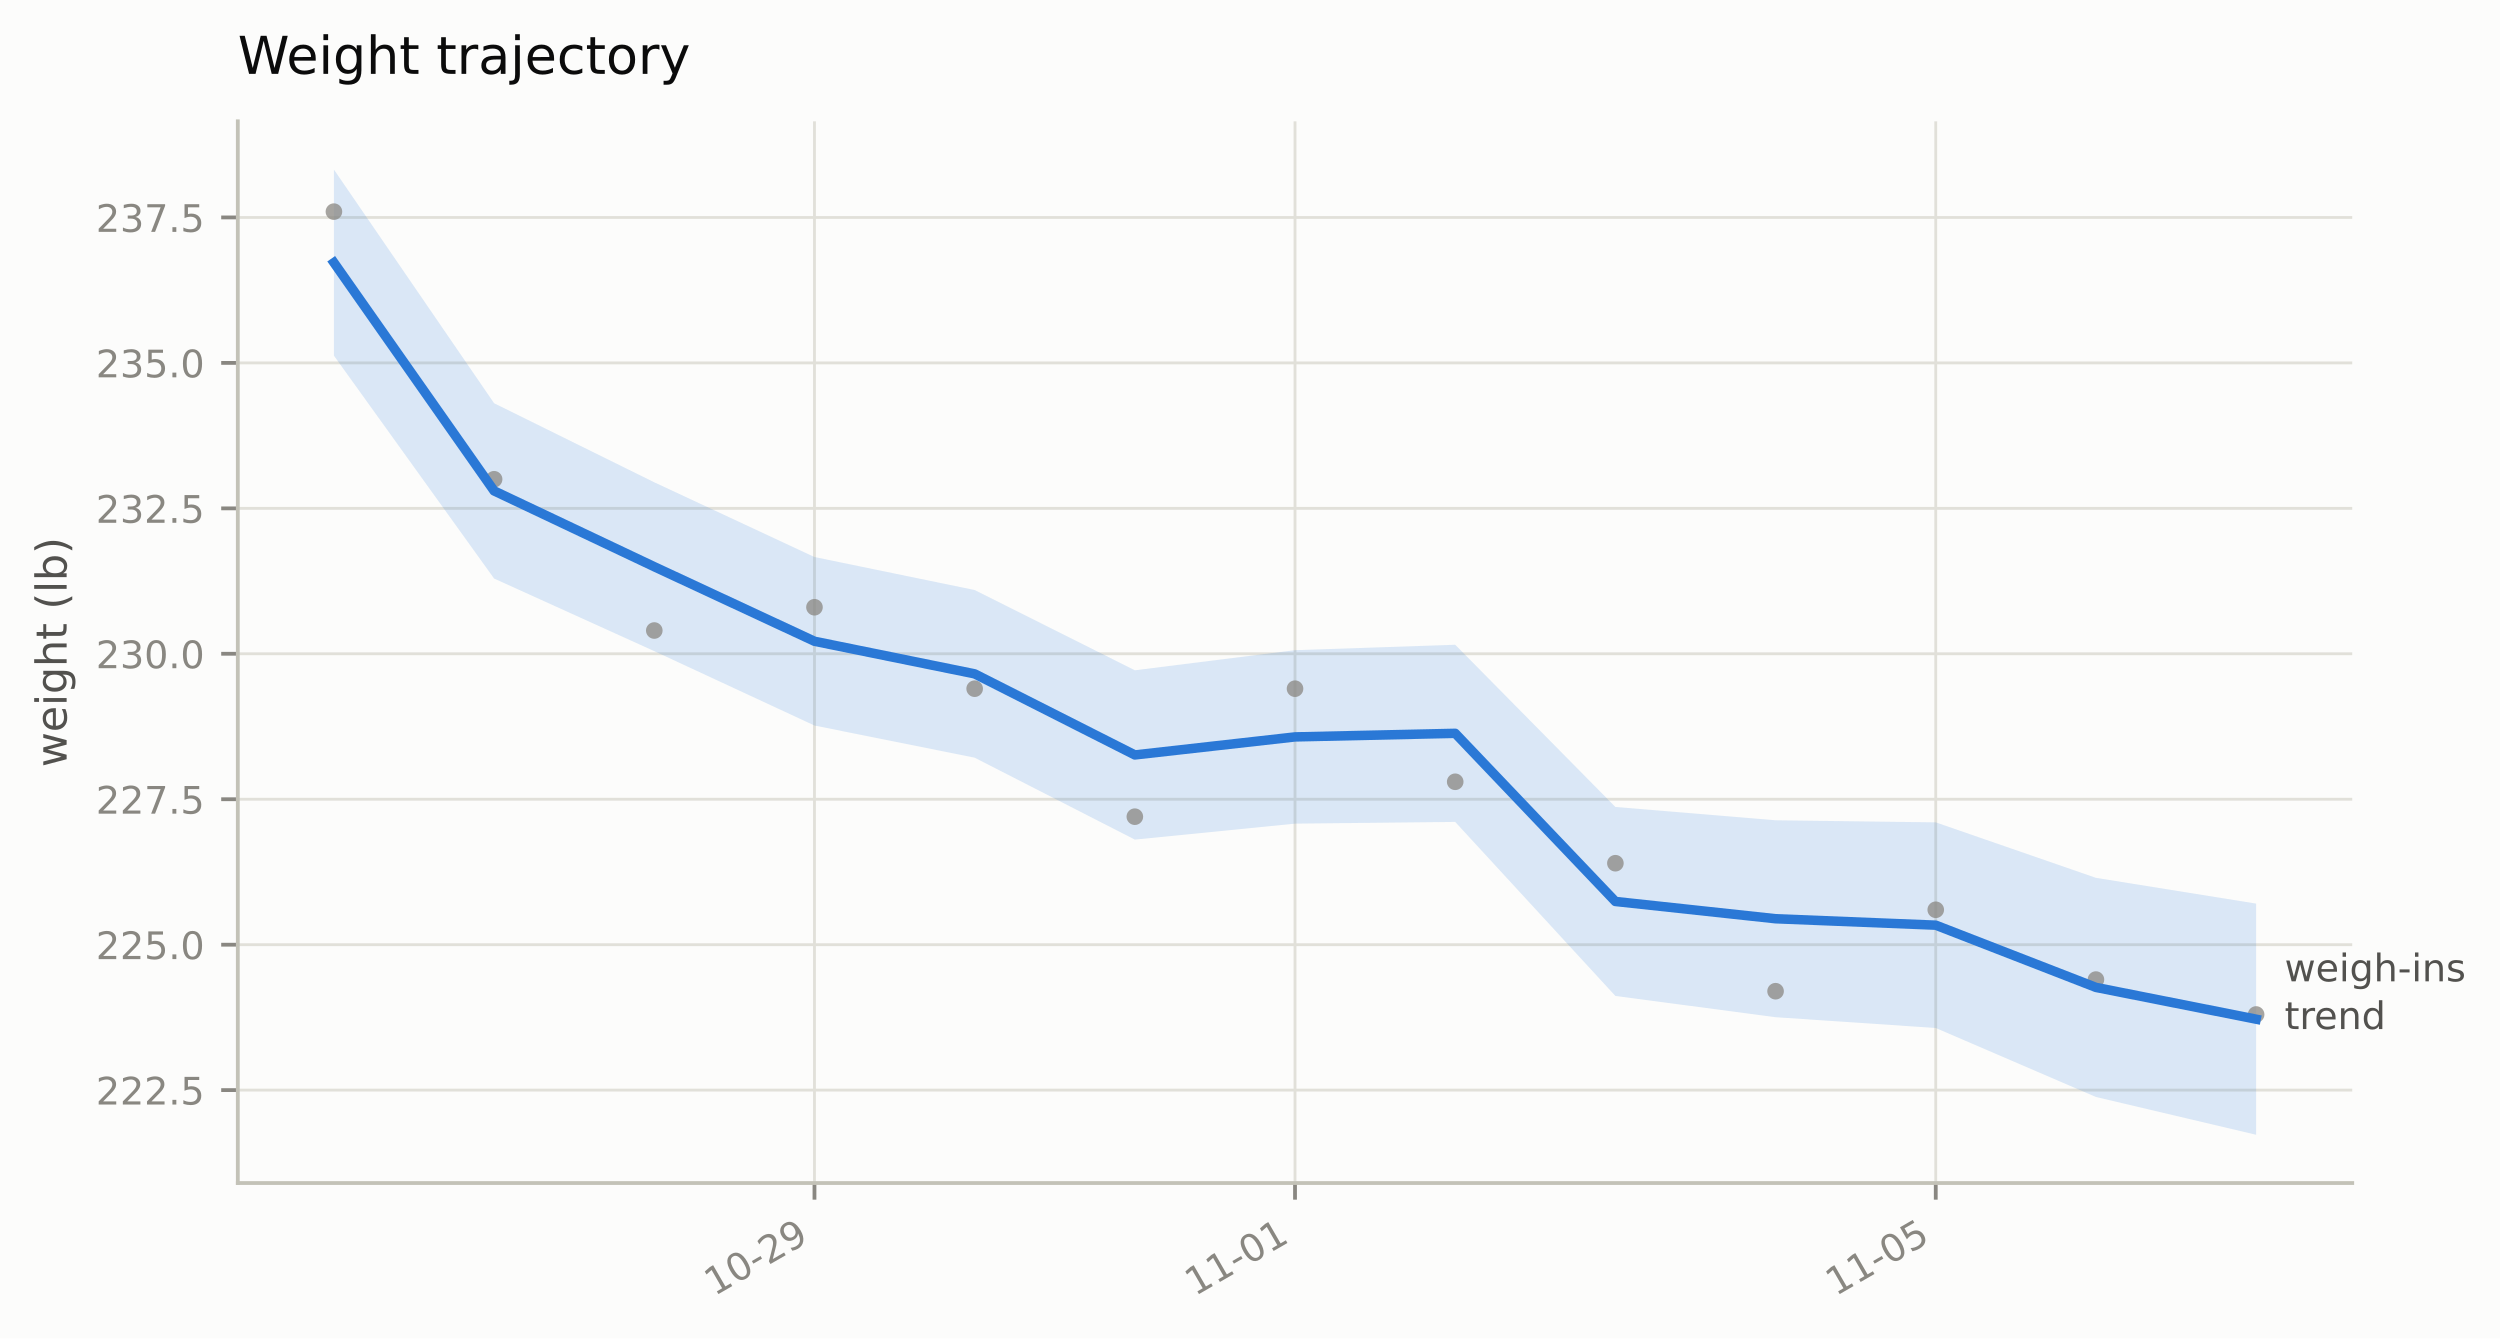
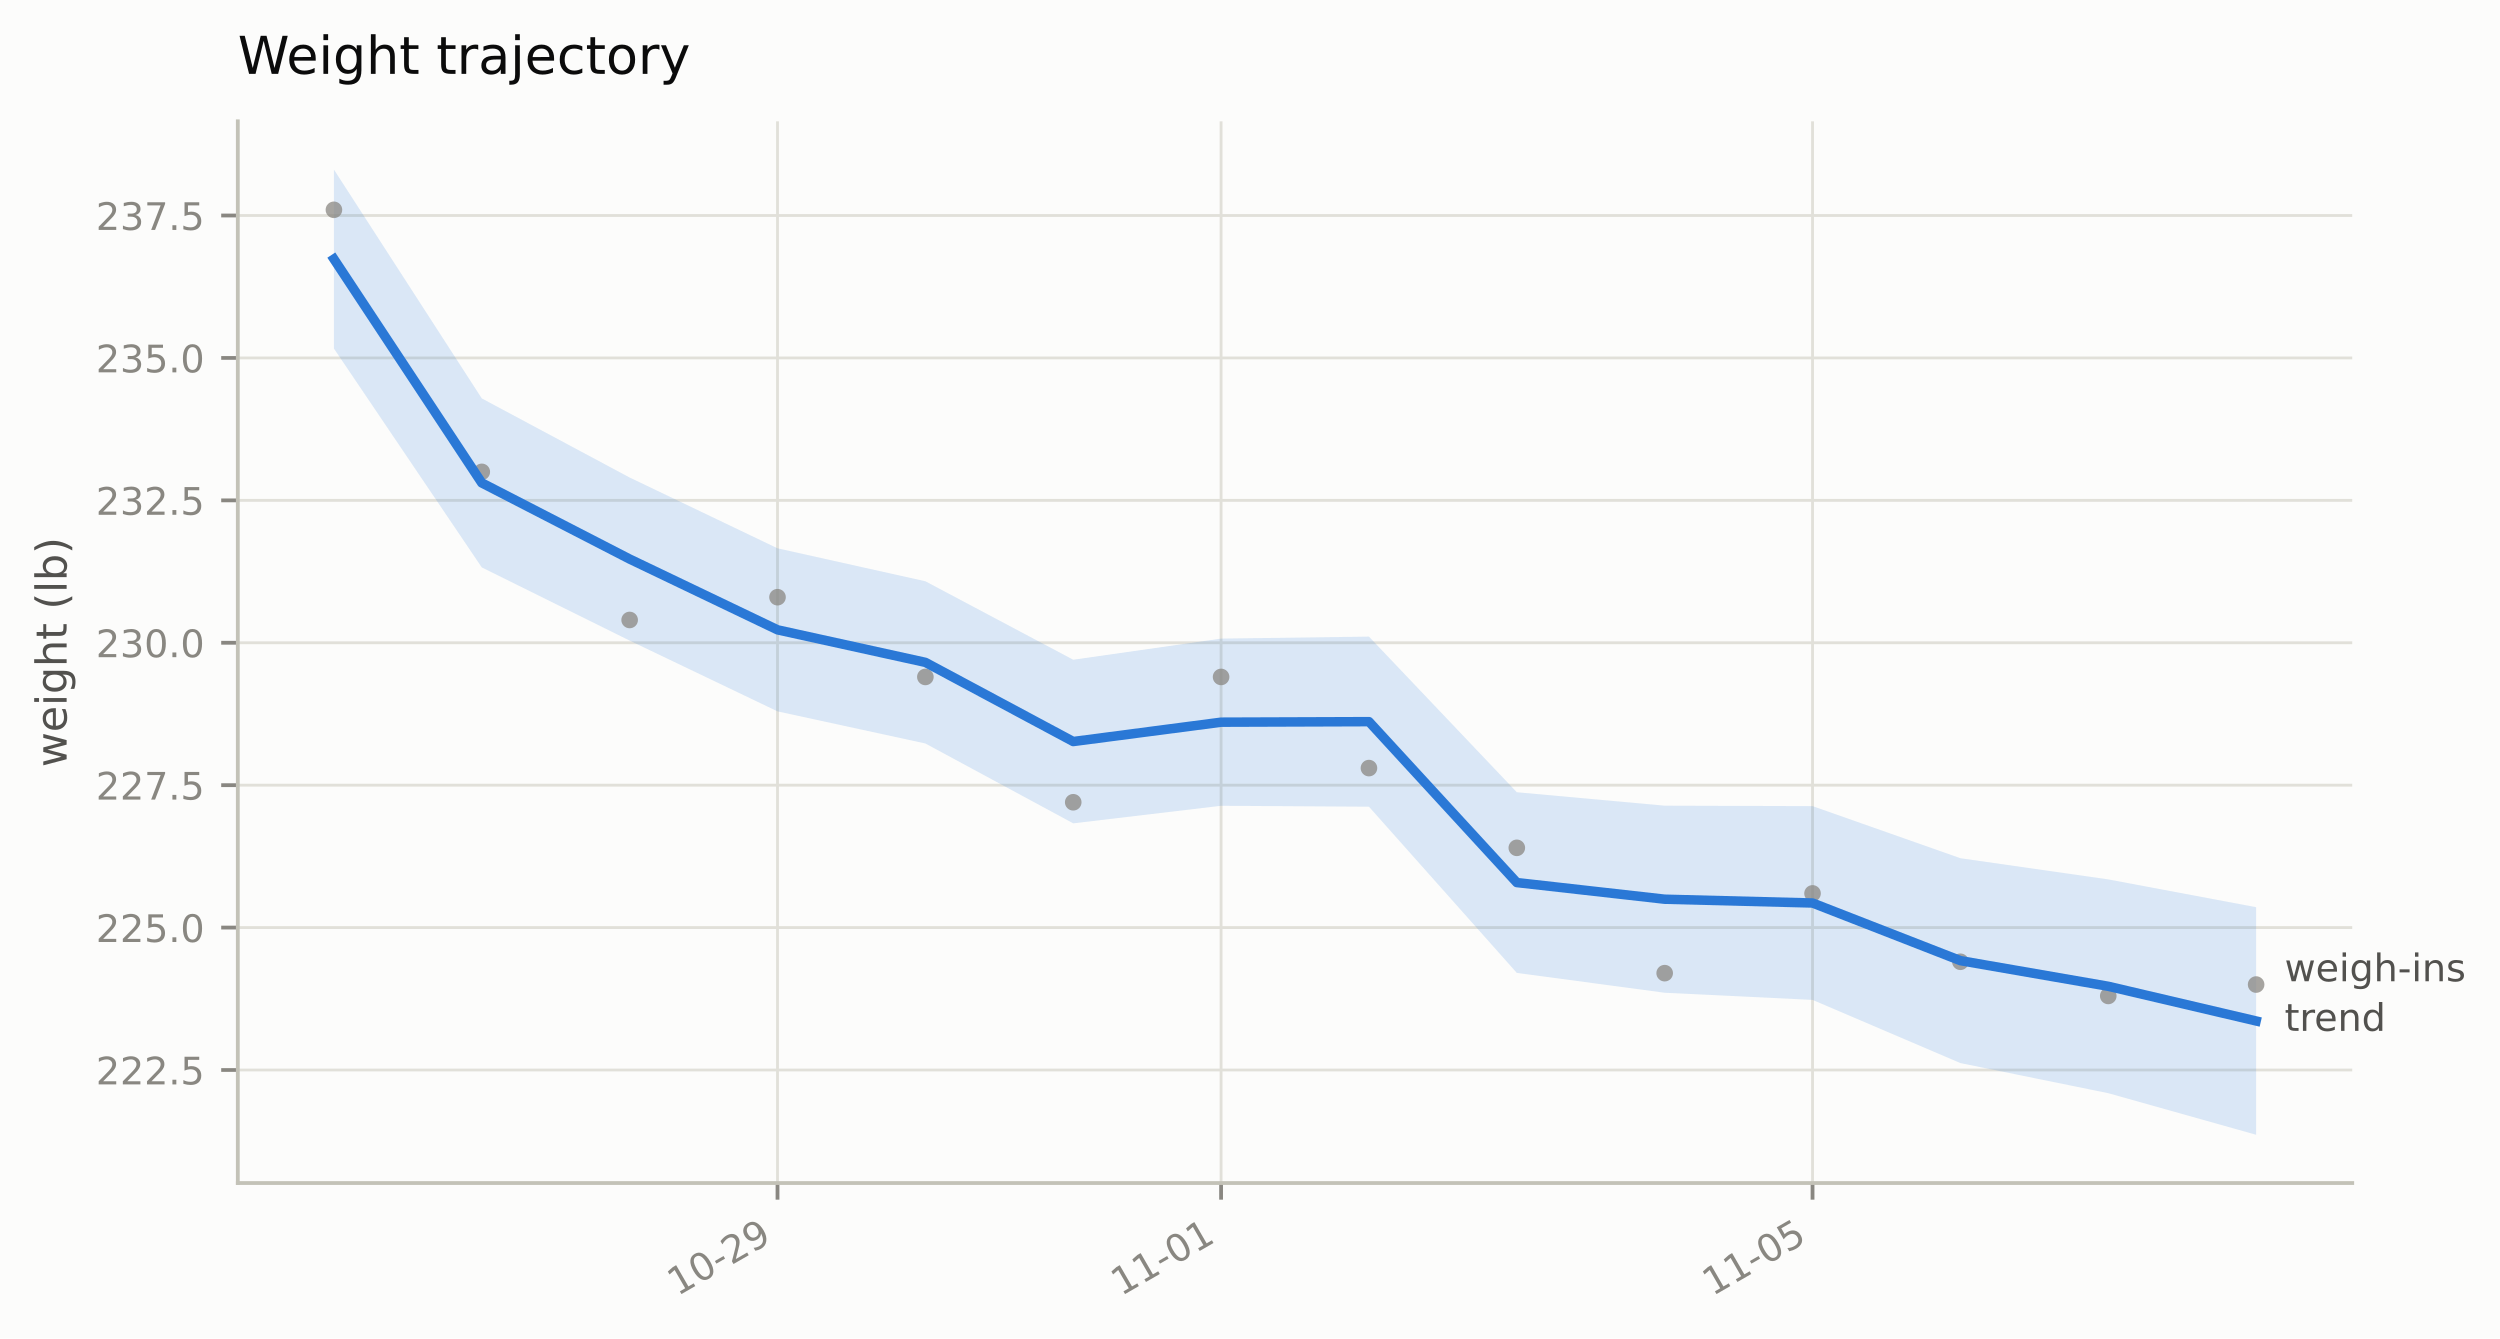
<svg xmlns="http://www.w3.org/2000/svg" xmlns:xlink="http://www.w3.org/1999/xlink" width="526.713pt" height="282pt" viewBox="0 0 526.713 282" version="1.1">
  <defs>
    <style type="text/css">*{stroke-linejoin: round; stroke-linecap: butt}</style>
  </defs>
  <g id="figure_1">
    <g id="patch_1">
      <path d="M 0 282  L 526.713 282  L 526.713 0  L 0 0  z " style="fill: #fcfcfb" />
    </g>
    <g id="axes_1">
      <g id="patch_2">
        <path d="M 50.103 249.248  L 495.58 249.248  L 495.58 25.558  L 50.103 25.558  z " style="fill: #fcfcfb" />
      </g>
      <g id="matplotlib.axis_1">
        <g id="xtick_1">
          <g id="line2d_1">
-             <path d="M 171.597 249.248  L 171.597 25.558  " clip-path="url(#p53190e6109)" style="fill: none; stroke: #e1e0d9; stroke-width: 0.6; stroke-linecap: square" />
+             <path d="M 163.809 249.248  L 163.809 25.558  " clip-path="url(#pd0f5faf605)" style="fill: none; stroke: #e1e0d9; stroke-width: 0.6; stroke-linecap: square" />
          </g>
          <g id="line2d_2">
            <defs>
-               <path id="m3276f66130" d="M 0 0  L 0 3.5  " style="stroke: #898781; stroke-width: 0.8" />
+               <path id="mbfa90c4307" d="M 0 0  L 0 3.5  " style="stroke: #898781; stroke-width: 0.8" />
            </defs>
            <g>
-               <use xlink:href="#m3276f66130" x="171.597" y="249.248" style="fill: #898781; stroke: #898781; stroke-width: 0.8" />
+               <use xlink:href="#mbfa90c4307" x="163.809" y="249.248" style="fill: #898781; stroke: #898781; stroke-width: 0.8" />
            </g>
          </g>
          <g id="text_1">
-             <g style="fill: #898781" transform="translate(150.504 273.1351) rotate(-30) scale(0.08 -0.08)">
+             <g style="fill: #898781" transform="translate(142.7159 273.1351) rotate(-30) scale(0.08 -0.08)">
              <defs>
                <path id="DejaVuSans-14" d="M 794 531  L 1825 531  L 1825 4091  L 703 3866  L 703 4441  L 1819 4666  L 2450 4666  L 2450 531  L 3481 531  L 3481 0  L 794 0  L 794 531  z " transform="scale(0.015625)" />
                <path id="DejaVuSans-13" d="M 2034 4250  Q 1547 4250 1301 3770  Q 1056 3291 1056 2328  Q 1056 1369 1301 889  Q 1547 409 2034 409  Q 2525 409 2770 889  Q 3016 1369 3016 2328  Q 3016 3291 2770 3770  Q 2525 4250 2034 4250  z M 2034 4750  Q 2819 4750 3233 4129  Q 3647 3509 3647 2328  Q 3647 1150 3233 529  Q 2819 -91 2034 -91  Q 1250 -91 836 529  Q 422 1150 422 2328  Q 422 3509 836 4129  Q 1250 4750 2034 4750  z " transform="scale(0.015625)" />
                <path id="DejaVuSans-10" d="M 313 2009  L 1997 2009  L 1997 1497  L 313 1497  L 313 2009  z " transform="scale(0.015625)" />
                <path id="DejaVuSans-15" d="M 1228 531  L 3431 531  L 3431 0  L 469 0  L 469 531  Q 828 903 1448 1529  Q 2069 2156 2228 2338  Q 2531 2678 2651 2914  Q 2772 3150 2772 3378  Q 2772 3750 2511 3984  Q 2250 4219 1831 4219  Q 1534 4219 1204 4116  Q 875 4013 500 3803  L 500 4441  Q 881 4594 1212 4672  Q 1544 4750 1819 4750  Q 2544 4750 2975 4387  Q 3406 4025 3406 3419  Q 3406 3131 3298 2873  Q 3191 2616 2906 2266  Q 2828 2175 2409 1742  Q 1991 1309 1228 531  z " transform="scale(0.015625)" />
                <path id="DejaVuSans-1c" d="M 703 97  L 703 672  Q 941 559 1184 500  Q 1428 441 1663 441  Q 2288 441 2617 861  Q 2947 1281 2994 2138  Q 2813 1869 2534 1725  Q 2256 1581 1919 1581  Q 1219 1581 811 2004  Q 403 2428 403 3163  Q 403 3881 828 4315  Q 1253 4750 1959 4750  Q 2769 4750 3195 4129  Q 3622 3509 3622 2328  Q 3622 1225 3098 567  Q 2575 -91 1691 -91  Q 1453 -91 1209 -44  Q 966 3 703 97  z M 1959 2075  Q 2384 2075 2632 2365  Q 2881 2656 2881 3163  Q 2881 3666 2632 3958  Q 2384 4250 1959 4250  Q 1534 4250 1286 3958  Q 1038 3666 1038 3163  Q 1038 2656 1286 2365  Q 1534 2075 1959 2075  z " transform="scale(0.015625)" />
              </defs>
              <use xlink:href="#DejaVuSans-14" />
              <use xlink:href="#DejaVuSans-13" transform="translate(63.625 0)" />
              <use xlink:href="#DejaVuSans-10" transform="translate(127.25 0)" />
              <use xlink:href="#DejaVuSans-15" transform="translate(163.3281 0)" />
              <use xlink:href="#DejaVuSans-1c" transform="translate(226.9531 0)" />
            </g>
          </g>
        </g>
        <g id="xtick_2">
          <g id="line2d_3">
-             <path d="M 272.841 249.248  L 272.841 25.558  " clip-path="url(#p53190e6109)" style="fill: none; stroke: #e1e0d9; stroke-width: 0.6; stroke-linecap: square" />
+             <path d="M 257.265 249.248  L 257.265 25.558  " clip-path="url(#pd0f5faf605)" style="fill: none; stroke: #e1e0d9; stroke-width: 0.6; stroke-linecap: square" />
          </g>
          <g id="line2d_4">
            <g>
-               <use xlink:href="#m3276f66130" x="272.841" y="249.248" style="fill: #898781; stroke: #898781; stroke-width: 0.8" />
+               <use xlink:href="#mbfa90c4307" x="257.265" y="249.248" style="fill: #898781; stroke: #898781; stroke-width: 0.8" />
            </g>
          </g>
          <g id="text_2">
-             <g style="fill: #898781" transform="translate(251.7486 273.1351) rotate(-30) scale(0.08 -0.08)">
+             <g style="fill: #898781" transform="translate(236.1725 273.1351) rotate(-30) scale(0.08 -0.08)">
              <use xlink:href="#DejaVuSans-14" />
              <use xlink:href="#DejaVuSans-14" transform="translate(63.625 0)" />
              <use xlink:href="#DejaVuSans-10" transform="translate(127.25 0)" />
              <use xlink:href="#DejaVuSans-13" transform="translate(163.3281 0)" />
              <use xlink:href="#DejaVuSans-14" transform="translate(226.9531 0)" />
            </g>
          </g>
        </g>
        <g id="xtick_3">
          <g id="line2d_5">
-             <path d="M 407.834 249.248  L 407.834 25.558  " clip-path="url(#p53190e6109)" style="fill: none; stroke: #e1e0d9; stroke-width: 0.6; stroke-linecap: square" />
+             <path d="M 381.874 249.248  L 381.874 25.558  " clip-path="url(#pd0f5faf605)" style="fill: none; stroke: #e1e0d9; stroke-width: 0.6; stroke-linecap: square" />
          </g>
          <g id="line2d_6">
            <g>
-               <use xlink:href="#m3276f66130" x="407.834" y="249.248" style="fill: #898781; stroke: #898781; stroke-width: 0.8" />
+               <use xlink:href="#mbfa90c4307" x="381.874" y="249.248" style="fill: #898781; stroke: #898781; stroke-width: 0.8" />
            </g>
          </g>
          <g id="text_3">
-             <g style="fill: #898781" transform="translate(386.7414 273.1351) rotate(-30) scale(0.08 -0.08)">
+             <g style="fill: #898781" transform="translate(360.7813 273.1351) rotate(-30) scale(0.08 -0.08)">
              <defs>
                <path id="DejaVuSans-18" d="M 691 4666  L 3169 4666  L 3169 4134  L 1269 4134  L 1269 2991  Q 1406 3038 1543 3061  Q 1681 3084 1819 3084  Q 2600 3084 3056 2656  Q 3513 2228 3513 1497  Q 3513 744 3044 326  Q 2575 -91 1722 -91  Q 1428 -91 1123 -41  Q 819 9 494 109  L 494 744  Q 775 591 1075 516  Q 1375 441 1709 441  Q 2250 441 2565 725  Q 2881 1009 2881 1497  Q 2881 1984 2565 2268  Q 2250 2553 1709 2553  Q 1456 2553 1204 2497  Q 953 2441 691 2322  L 691 4666  z " transform="scale(0.015625)" />
              </defs>
              <use xlink:href="#DejaVuSans-14" />
              <use xlink:href="#DejaVuSans-14" transform="translate(63.625 0)" />
              <use xlink:href="#DejaVuSans-10" transform="translate(127.25 0)" />
              <use xlink:href="#DejaVuSans-13" transform="translate(163.3281 0)" />
              <use xlink:href="#DejaVuSans-18" transform="translate(226.9531 0)" />
            </g>
          </g>
        </g>
      </g>
      <g id="matplotlib.axis_2">
        <g id="ytick_1">
          <g id="line2d_7">
-             <path d="M 50.103 229.672  L 495.58 229.672  " clip-path="url(#p53190e6109)" style="fill: none; stroke: #e1e0d9; stroke-width: 0.6; stroke-linecap: square" />
+             <path d="M 50.103 225.433  L 495.58 225.433  " clip-path="url(#pd0f5faf605)" style="fill: none; stroke: #e1e0d9; stroke-width: 0.6; stroke-linecap: square" />
          </g>
          <g id="line2d_8">
            <defs>
-               <path id="mc7f60d331f" d="M 0 0  L -3.5 0  " style="stroke: #898781; stroke-width: 0.8" />
+               <path id="m04fee3f1fa" d="M 0 0  L -3.5 0  " style="stroke: #898781; stroke-width: 0.8" />
            </defs>
            <g>
-               <use xlink:href="#mc7f60d331f" x="50.103" y="229.672" style="fill: #898781; stroke: #898781; stroke-width: 0.8" />
+               <use xlink:href="#m04fee3f1fa" x="50.103" y="225.433" style="fill: #898781; stroke: #898781; stroke-width: 0.8" />
            </g>
          </g>
          <g id="text_4">
-             <g style="fill: #898781" transform="translate(20.2007 232.7109) scale(0.08 -0.08)">
+             <g style="fill: #898781" transform="translate(20.2007 228.4723) scale(0.08 -0.08)">
              <defs>
                <path id="DejaVuSans-11" d="M 684 794  L 1344 794  L 1344 0  L 684 0  L 684 794  z " transform="scale(0.015625)" />
              </defs>
              <use xlink:href="#DejaVuSans-15" />
              <use xlink:href="#DejaVuSans-15" transform="translate(63.625 0)" />
              <use xlink:href="#DejaVuSans-15" transform="translate(127.25 0)" />
              <use xlink:href="#DejaVuSans-11" transform="translate(190.875 0)" />
              <use xlink:href="#DejaVuSans-18" transform="translate(222.6562 0)" />
            </g>
          </g>
        </g>
        <g id="ytick_2">
          <g id="line2d_9">
-             <path d="M 50.103 199.029  L 495.58 199.029  " clip-path="url(#p53190e6109)" style="fill: none; stroke: #e1e0d9; stroke-width: 0.6; stroke-linecap: square" />
+             <path d="M 50.103 195.429  L 495.58 195.429  " clip-path="url(#pd0f5faf605)" style="fill: none; stroke: #e1e0d9; stroke-width: 0.6; stroke-linecap: square" />
          </g>
          <g id="line2d_10">
            <g>
-               <use xlink:href="#mc7f60d331f" x="50.103" y="199.029" style="fill: #898781; stroke: #898781; stroke-width: 0.8" />
+               <use xlink:href="#m04fee3f1fa" x="50.103" y="195.429" style="fill: #898781; stroke: #898781; stroke-width: 0.8" />
            </g>
          </g>
          <g id="text_5">
-             <g style="fill: #898781" transform="translate(20.2007 202.0683) scale(0.08 -0.08)">
+             <g style="fill: #898781" transform="translate(20.2007 198.4679) scale(0.08 -0.08)">
              <use xlink:href="#DejaVuSans-15" />
              <use xlink:href="#DejaVuSans-15" transform="translate(63.625 0)" />
              <use xlink:href="#DejaVuSans-18" transform="translate(127.25 0)" />
              <use xlink:href="#DejaVuSans-11" transform="translate(190.875 0)" />
              <use xlink:href="#DejaVuSans-13" transform="translate(222.6562 0)" />
            </g>
          </g>
        </g>
        <g id="ytick_3">
          <g id="line2d_11">
-             <path d="M 50.103 168.387  L 495.58 168.387  " clip-path="url(#p53190e6109)" style="fill: none; stroke: #e1e0d9; stroke-width: 0.6; stroke-linecap: square" />
+             <path d="M 50.103 165.424  L 495.58 165.424  " clip-path="url(#pd0f5faf605)" style="fill: none; stroke: #e1e0d9; stroke-width: 0.6; stroke-linecap: square" />
          </g>
          <g id="line2d_12">
            <g>
-               <use xlink:href="#mc7f60d331f" x="50.103" y="168.387" style="fill: #898781; stroke: #898781; stroke-width: 0.8" />
+               <use xlink:href="#m04fee3f1fa" x="50.103" y="165.424" style="fill: #898781; stroke: #898781; stroke-width: 0.8" />
            </g>
          </g>
          <g id="text_6">
-             <g style="fill: #898781" transform="translate(20.2007 171.4256) scale(0.08 -0.08)">
+             <g style="fill: #898781" transform="translate(20.2007 168.4635) scale(0.08 -0.08)">
              <defs>
                <path id="DejaVuSans-1a" d="M 525 4666  L 3525 4666  L 3525 4397  L 1831 0  L 1172 0  L 2766 4134  L 525 4134  L 525 4666  z " transform="scale(0.015625)" />
              </defs>
              <use xlink:href="#DejaVuSans-15" />
              <use xlink:href="#DejaVuSans-15" transform="translate(63.625 0)" />
              <use xlink:href="#DejaVuSans-1a" transform="translate(127.25 0)" />
              <use xlink:href="#DejaVuSans-11" transform="translate(190.875 0)" />
              <use xlink:href="#DejaVuSans-18" transform="translate(222.6562 0)" />
            </g>
          </g>
        </g>
        <g id="ytick_4">
          <g id="line2d_13">
-             <path d="M 50.103 137.744  L 495.58 137.744  " clip-path="url(#p53190e6109)" style="fill: none; stroke: #e1e0d9; stroke-width: 0.6; stroke-linecap: square" />
+             <path d="M 50.103 135.42  L 495.58 135.42  " clip-path="url(#pd0f5faf605)" style="fill: none; stroke: #e1e0d9; stroke-width: 0.6; stroke-linecap: square" />
          </g>
          <g id="line2d_14">
            <g>
-               <use xlink:href="#mc7f60d331f" x="50.103" y="137.744" style="fill: #898781; stroke: #898781; stroke-width: 0.8" />
+               <use xlink:href="#m04fee3f1fa" x="50.103" y="135.42" style="fill: #898781; stroke: #898781; stroke-width: 0.8" />
            </g>
          </g>
          <g id="text_7">
-             <g style="fill: #898781" transform="translate(20.2007 140.7829) scale(0.08 -0.08)">
+             <g style="fill: #898781" transform="translate(20.2007 138.4592) scale(0.08 -0.08)">
              <defs>
                <path id="DejaVuSans-16" d="M 2597 2516  Q 3050 2419 3304 2112  Q 3559 1806 3559 1356  Q 3559 666 3084 287  Q 2609 -91 1734 -91  Q 1441 -91 1130 -33  Q 819 25 488 141  L 488 750  Q 750 597 1062 519  Q 1375 441 1716 441  Q 2309 441 2620 675  Q 2931 909 2931 1356  Q 2931 1769 2642 2001  Q 2353 2234 1838 2234  L 1294 2234  L 1294 2753  L 1863 2753  Q 2328 2753 2575 2939  Q 2822 3125 2822 3475  Q 2822 3834 2567 4026  Q 2313 4219 1838 4219  Q 1578 4219 1281 4162  Q 984 4106 628 3988  L 628 4550  Q 988 4650 1302 4700  Q 1616 4750 1894 4750  Q 2613 4750 3031 4423  Q 3450 4097 3450 3541  Q 3450 3153 3228 2886  Q 3006 2619 2597 2516  z " transform="scale(0.015625)" />
              </defs>
              <use xlink:href="#DejaVuSans-15" />
              <use xlink:href="#DejaVuSans-16" transform="translate(63.625 0)" />
              <use xlink:href="#DejaVuSans-13" transform="translate(127.25 0)" />
              <use xlink:href="#DejaVuSans-11" transform="translate(190.875 0)" />
              <use xlink:href="#DejaVuSans-13" transform="translate(222.6562 0)" />
            </g>
          </g>
        </g>
        <g id="ytick_5">
          <g id="line2d_15">
-             <path d="M 50.103 107.101  L 495.58 107.101  " clip-path="url(#p53190e6109)" style="fill: none; stroke: #e1e0d9; stroke-width: 0.6; stroke-linecap: square" />
+             <path d="M 50.103 105.416  L 495.58 105.416  " clip-path="url(#pd0f5faf605)" style="fill: none; stroke: #e1e0d9; stroke-width: 0.6; stroke-linecap: square" />
          </g>
          <g id="line2d_16">
            <g>
-               <use xlink:href="#mc7f60d331f" x="50.103" y="107.101" style="fill: #898781; stroke: #898781; stroke-width: 0.8" />
+               <use xlink:href="#m04fee3f1fa" x="50.103" y="105.416" style="fill: #898781; stroke: #898781; stroke-width: 0.8" />
            </g>
          </g>
          <g id="text_8">
-             <g style="fill: #898781" transform="translate(20.2007 110.1402) scale(0.08 -0.08)">
+             <g style="fill: #898781" transform="translate(20.2007 108.4548) scale(0.08 -0.08)">
              <use xlink:href="#DejaVuSans-15" />
              <use xlink:href="#DejaVuSans-16" transform="translate(63.625 0)" />
              <use xlink:href="#DejaVuSans-15" transform="translate(127.25 0)" />
              <use xlink:href="#DejaVuSans-11" transform="translate(190.875 0)" />
              <use xlink:href="#DejaVuSans-18" transform="translate(222.6562 0)" />
            </g>
          </g>
        </g>
        <g id="ytick_6">
          <g id="line2d_17">
-             <path d="M 50.103 76.458  L 495.58 76.458  " clip-path="url(#p53190e6109)" style="fill: none; stroke: #e1e0d9; stroke-width: 0.6; stroke-linecap: square" />
+             <path d="M 50.103 75.411  L 495.58 75.411  " clip-path="url(#pd0f5faf605)" style="fill: none; stroke: #e1e0d9; stroke-width: 0.6; stroke-linecap: square" />
          </g>
          <g id="line2d_18">
            <g>
-               <use xlink:href="#mc7f60d331f" x="50.103" y="76.458" style="fill: #898781; stroke: #898781; stroke-width: 0.8" />
+               <use xlink:href="#m04fee3f1fa" x="50.103" y="75.411" style="fill: #898781; stroke: #898781; stroke-width: 0.8" />
            </g>
          </g>
          <g id="text_9">
-             <g style="fill: #898781" transform="translate(20.2007 79.49756) scale(0.08 -0.08)">
+             <g style="fill: #898781" transform="translate(20.2007 78.45043) scale(0.08 -0.08)">
              <use xlink:href="#DejaVuSans-15" />
              <use xlink:href="#DejaVuSans-16" transform="translate(63.625 0)" />
              <use xlink:href="#DejaVuSans-18" transform="translate(127.25 0)" />
              <use xlink:href="#DejaVuSans-11" transform="translate(190.875 0)" />
              <use xlink:href="#DejaVuSans-13" transform="translate(222.6562 0)" />
            </g>
          </g>
        </g>
        <g id="ytick_7">
          <g id="line2d_19">
-             <path d="M 50.103 45.816  L 495.58 45.816  " clip-path="url(#p53190e6109)" style="fill: none; stroke: #e1e0d9; stroke-width: 0.6; stroke-linecap: square" />
+             <path d="M 50.103 45.407  L 495.58 45.407  " clip-path="url(#pd0f5faf605)" style="fill: none; stroke: #e1e0d9; stroke-width: 0.6; stroke-linecap: square" />
          </g>
          <g id="line2d_20">
            <g>
-               <use xlink:href="#mc7f60d331f" x="50.103" y="45.816" style="fill: #898781; stroke: #898781; stroke-width: 0.8" />
+               <use xlink:href="#m04fee3f1fa" x="50.103" y="45.407" style="fill: #898781; stroke: #898781; stroke-width: 0.8" />
            </g>
          </g>
          <g id="text_10">
-             <g style="fill: #898781" transform="translate(20.2007 48.85488) scale(0.08 -0.08)">
+             <g style="fill: #898781" transform="translate(20.2007 48.44606) scale(0.08 -0.08)">
              <use xlink:href="#DejaVuSans-15" />
              <use xlink:href="#DejaVuSans-16" transform="translate(63.625 0)" />
              <use xlink:href="#DejaVuSans-1a" transform="translate(127.25 0)" />
              <use xlink:href="#DejaVuSans-11" transform="translate(190.875 0)" />
              <use xlink:href="#DejaVuSans-18" transform="translate(222.6562 0)" />
            </g>
          </g>
        </g>
        <g id="text_11">
          <g style="fill: #52514e" transform="translate(14.03859 161.6238) rotate(-90) scale(0.09 -0.09)">
            <defs>
              <path id="DejaVuSans-5a" d="M 269 3500  L 844 3500  L 1563 769  L 2278 3500  L 2956 3500  L 3675 769  L 4391 3500  L 4966 3500  L 4050 0  L 3372 0  L 2619 2869  L 1863 0  L 1184 0  L 269 3500  z " transform="scale(0.015625)" />
              <path id="DejaVuSans-48" d="M 3597 1894  L 3597 1613  L 953 1613  Q 991 1019 1311 708  Q 1631 397 2203 397  Q 2534 397 2845 478  Q 3156 559 3463 722  L 3463 178  Q 3153 47 2828 -22  Q 2503 -91 2169 -91  Q 1331 -91 842 396  Q 353 884 353 1716  Q 353 2575 817 3079  Q 1281 3584 2069 3584  Q 2775 3584 3186 3129  Q 3597 2675 3597 1894  z M 3022 2063  Q 3016 2534 2758 2815  Q 2500 3097 2075 3097  Q 1594 3097 1305 2825  Q 1016 2553 972 2059  L 3022 2063  z " transform="scale(0.015625)" />
              <path id="DejaVuSans-4c" d="M 603 3500  L 1178 3500  L 1178 0  L 603 0  L 603 3500  z M 603 4863  L 1178 4863  L 1178 4134  L 603 4134  L 603 4863  z " transform="scale(0.015625)" />
              <path id="DejaVuSans-4a" d="M 2906 1791  Q 2906 2416 2648 2759  Q 2391 3103 1925 3103  Q 1463 3103 1205 2759  Q 947 2416 947 1791  Q 947 1169 1205 825  Q 1463 481 1925 481  Q 2391 481 2648 825  Q 2906 1169 2906 1791  z M 3481 434  Q 3481 -459 3084 -895  Q 2688 -1331 1869 -1331  Q 1566 -1331 1297 -1286  Q 1028 -1241 775 -1147  L 775 -588  Q 1028 -725 1275 -790  Q 1522 -856 1778 -856  Q 2344 -856 2625 -561  Q 2906 -266 2906 331  L 2906 616  Q 2728 306 2450 153  Q 2172 0 1784 0  Q 1141 0 747 490  Q 353 981 353 1791  Q 353 2603 747 3093  Q 1141 3584 1784 3584  Q 2172 3584 2450 3431  Q 2728 3278 2906 2969  L 2906 3500  L 3481 3500  L 3481 434  z " transform="scale(0.015625)" />
              <path id="DejaVuSans-4b" d="M 3513 2113  L 3513 0  L 2938 0  L 2938 2094  Q 2938 2591 2744 2837  Q 2550 3084 2163 3084  Q 1697 3084 1428 2787  Q 1159 2491 1159 1978  L 1159 0  L 581 0  L 581 4863  L 1159 4863  L 1159 2956  Q 1366 3272 1645 3428  Q 1925 3584 2291 3584  Q 2894 3584 3203 3211  Q 3513 2838 3513 2113  z " transform="scale(0.015625)" />
              <path id="DejaVuSans-57" d="M 1172 4494  L 1172 3500  L 2356 3500  L 2356 3053  L 1172 3053  L 1172 1153  Q 1172 725 1289 603  Q 1406 481 1766 481  L 2356 481  L 2356 0  L 1766 0  Q 1100 0 847 248  Q 594 497 594 1153  L 594 3053  L 172 3053  L 172 3500  L 594 3500  L 594 4494  L 1172 4494  z " transform="scale(0.015625)" />
              <path id="DejaVuSans-3" transform="scale(0.015625)" />
              <path id="DejaVuSans-b" d="M 1984 4856  Q 1566 4138 1362 3434  Q 1159 2731 1159 2009  Q 1159 1288 1364 580  Q 1569 -128 1984 -844  L 1484 -844  Q 1016 -109 783 600  Q 550 1309 550 2009  Q 550 2706 781 3412  Q 1013 4119 1484 4856  L 1984 4856  z " transform="scale(0.015625)" />
              <path id="DejaVuSans-4f" d="M 603 4863  L 1178 4863  L 1178 0  L 603 0  L 603 4863  z " transform="scale(0.015625)" />
              <path id="DejaVuSans-45" d="M 3116 1747  Q 3116 2381 2855 2742  Q 2594 3103 2138 3103  Q 1681 3103 1420 2742  Q 1159 2381 1159 1747  Q 1159 1113 1420 752  Q 1681 391 2138 391  Q 2594 391 2855 752  Q 3116 1113 3116 1747  z M 1159 2969  Q 1341 3281 1617 3432  Q 1894 3584 2278 3584  Q 2916 3584 3314 3078  Q 3713 2572 3713 1747  Q 3713 922 3314 415  Q 2916 -91 2278 -91  Q 1894 -91 1617 61  Q 1341 213 1159 525  L 1159 0  L 581 0  L 581 4863  L 1159 4863  L 1159 2969  z " transform="scale(0.015625)" />
              <path id="DejaVuSans-c" d="M 513 4856  L 1013 4856  Q 1481 4119 1714 3412  Q 1947 2706 1947 2009  Q 1947 1309 1714 600  Q 1481 -109 1013 -844  L 513 -844  Q 928 -128 1133 580  Q 1338 1288 1338 2009  Q 1338 2731 1133 3434  Q 928 4138 513 4856  z " transform="scale(0.015625)" />
            </defs>
            <use xlink:href="#DejaVuSans-5a" />
            <use xlink:href="#DejaVuSans-48" transform="translate(81.78125 0)" />
            <use xlink:href="#DejaVuSans-4c" transform="translate(143.3125 0)" />
            <use xlink:href="#DejaVuSans-4a" transform="translate(171.0938 0)" />
            <use xlink:href="#DejaVuSans-4b" transform="translate(234.5781 0)" />
            <use xlink:href="#DejaVuSans-57" transform="translate(297.9531 0)" />
            <use xlink:href="#DejaVuSans-3" transform="translate(337.1562 0)" />
            <use xlink:href="#DejaVuSans-b" transform="translate(368.9375 0)" />
            <use xlink:href="#DejaVuSans-4f" transform="translate(407.9531 0)" />
            <use xlink:href="#DejaVuSans-45" transform="translate(435.7344 0)" />
            <use xlink:href="#DejaVuSans-c" transform="translate(499.2188 0)" />
          </g>
        </g>
      </g>
      <g id="FillBetweenPolyCollection_1">
        <defs>
-           <path id="med8de1f9ed" d="M 70.352 -246.274  L 70.352 -207.066  L 104.1 -160.107  L 137.849 -144.811  L 171.597 -129.139  L 205.345 -122.366  L 239.093 -105.11  L 272.841 -108.471  L 306.59 -108.832  L 340.338 -72.163  L 374.086 -67.688  L 407.834 -65.414  L 441.582 -50.882  L 475.331 -42.919  L 475.331 -91.625  L 475.331 -91.625  L 441.582 -97.052  L 407.834 -108.741  L 374.086 -109.179  L 340.338 -111.985  L 306.59 -146.163  L 272.841 -145.018  L 239.093 -140.783  L 205.345 -157.689  L 171.597 -164.643  L 137.849 -180.383  L 104.1 -197.046  L 70.352 -246.274  z " />
+           <path id="me53dbabe0e" d="M 70.352 -246.274  L 70.352 -208.564  L 101.504 -162.454  L 132.657 -147.035  L 163.809 -132.123  L 194.961 -125.358  L 226.113 -108.534  L 257.265 -112.234  L 288.417 -112.039  L 319.57 -77.023  L 350.722 -72.84  L 381.874 -71.336  L 413.026 -58.024  L 444.178 -51.68  L 475.331 -42.919  L 475.331 -90.869  L 475.331 -90.869  L 444.178 -96.724  L 413.026 -101.188  L 381.874 -112.164  L 350.722 -112.256  L 319.57 -115.091  L 288.417 -147.876  L 257.265 -147.458  L 226.113 -143.005  L 194.961 -159.537  L 163.809 -166.48  L 132.657 -181.393  L 101.504 -198.062  L 70.352 -246.274  z " />
        </defs>
-         <g clip-path="url(#p53190e6109)">
-           <use xlink:href="#med8de1f9ed" x="0" y="282" style="fill: #2a78d6; fill-opacity: 0.16" />
+         <g clip-path="url(#pd0f5faf605)">
+           <use xlink:href="#me53dbabe0e" x="0" y="282" style="fill: #2a78d6; fill-opacity: 0.16" />
        </g>
      </g>
      <g id="line2d_21">
        <defs>
-           <path id="m2804500c33" d="M 0 1.75  C 0.464 1.75 0.909 1.566 1.237 1.237  C 1.566 0.909 1.75 0.464 1.75 0  C 1.75 -0.464 1.566 -0.909 1.237 -1.237  C 0.909 -1.566 0.464 -1.75 0 -1.75  C -0.464 -1.75 -0.909 -1.566 -1.237 -1.237  C -1.566 -0.909 -1.75 -0.464 -1.75 0  C -1.75 0.464 -1.566 0.909 -1.237 1.237  C -0.909 1.566 -0.464 1.75 0 1.75  z " />
+           <path id="m97ce4fb7d4" d="M 0 1.75  C 0.464 1.75 0.909 1.566 1.237 1.237  C 1.566 0.909 1.75 0.464 1.75 0  C 1.75 -0.464 1.566 -0.909 1.237 -1.237  C 0.909 -1.566 0.464 -1.75 0 -1.75  C -0.464 -1.75 -0.909 -1.566 -1.237 -1.237  C -1.566 -0.909 -1.75 -0.464 -1.75 0  C -1.75 0.464 -1.566 0.909 -1.237 1.237  C -0.909 1.566 -0.464 1.75 0 1.75  z " />
        </defs>
-         <g clip-path="url(#p53190e6109)">
-           <use xlink:href="#m2804500c33" x="70.352" y="44.59" style="fill: #898781; fill-opacity: 0.75" />
-           <use xlink:href="#m2804500c33" x="104.1" y="100.973" style="fill: #898781; fill-opacity: 0.75" />
-           <use xlink:href="#m2804500c33" x="137.849" y="132.841" style="fill: #898781; fill-opacity: 0.75" />
-           <use xlink:href="#m2804500c33" x="171.597" y="127.938" style="fill: #898781; fill-opacity: 0.75" />
-           <use xlink:href="#m2804500c33" x="205.345" y="145.098" style="fill: #898781; fill-opacity: 0.75" />
-           <use xlink:href="#m2804500c33" x="239.093" y="172.064" style="fill: #898781; fill-opacity: 0.75" />
-           <use xlink:href="#m2804500c33" x="272.841" y="145.098" style="fill: #898781; fill-opacity: 0.75" />
-           <use xlink:href="#m2804500c33" x="306.59" y="164.709" style="fill: #898781; fill-opacity: 0.75" />
-           <use xlink:href="#m2804500c33" x="340.338" y="181.869" style="fill: #898781; fill-opacity: 0.75" />
-           <use xlink:href="#m2804500c33" x="374.086" y="208.835" style="fill: #898781; fill-opacity: 0.75" />
-           <use xlink:href="#m2804500c33" x="407.834" y="191.675" style="fill: #898781; fill-opacity: 0.75" />
-           <use xlink:href="#m2804500c33" x="441.582" y="206.383" style="fill: #898781; fill-opacity: 0.75" />
-           <use xlink:href="#m2804500c33" x="475.331" y="213.738" style="fill: #898781; fill-opacity: 0.75" />
+         <g clip-path="url(#pd0f5faf605)">
+           <use xlink:href="#m97ce4fb7d4" x="70.352" y="44.207" style="fill: #898781; fill-opacity: 0.75" />
+           <use xlink:href="#m97ce4fb7d4" x="101.504" y="99.415" style="fill: #898781; fill-opacity: 0.75" />
+           <use xlink:href="#m97ce4fb7d4" x="132.657" y="130.619" style="fill: #898781; fill-opacity: 0.75" />
+           <use xlink:href="#m97ce4fb7d4" x="163.809" y="125.819" style="fill: #898781; fill-opacity: 0.75" />
+           <use xlink:href="#m97ce4fb7d4" x="194.961" y="142.621" style="fill: #898781; fill-opacity: 0.75" />
+           <use xlink:href="#m97ce4fb7d4" x="226.113" y="169.025" style="fill: #898781; fill-opacity: 0.75" />
+           <use xlink:href="#m97ce4fb7d4" x="257.265" y="142.621" style="fill: #898781; fill-opacity: 0.75" />
+           <use xlink:href="#m97ce4fb7d4" x="288.417" y="161.824" style="fill: #898781; fill-opacity: 0.75" />
+           <use xlink:href="#m97ce4fb7d4" x="319.57" y="178.626" style="fill: #898781; fill-opacity: 0.75" />
+           <use xlink:href="#m97ce4fb7d4" x="350.722" y="205.03" style="fill: #898781; fill-opacity: 0.75" />
+           <use xlink:href="#m97ce4fb7d4" x="381.874" y="188.228" style="fill: #898781; fill-opacity: 0.75" />
+           <use xlink:href="#m97ce4fb7d4" x="413.026" y="202.63" style="fill: #898781; fill-opacity: 0.75" />
+           <use xlink:href="#m97ce4fb7d4" x="444.178" y="209.831" style="fill: #898781; fill-opacity: 0.75" />
+           <use xlink:href="#m97ce4fb7d4" x="475.331" y="207.431" style="fill: #898781; fill-opacity: 0.75" />
        </g>
      </g>
      <g id="patch_3">
        <path d="M 50.103 249.248  L 50.103 25.558  " style="fill: none; stroke: #c3c2b7; stroke-width: 0.8; stroke-linejoin: miter; stroke-linecap: square" />
      </g>
      <g id="patch_4">
        <path d="M 50.103 249.248  L 495.58 249.248  " style="fill: none; stroke: #c3c2b7; stroke-width: 0.8; stroke-linejoin: miter; stroke-linecap: square" />
      </g>
      <g id="line2d_22">
-         <path d="M 70.352 55.33  L 104.1 103.423  L 137.849 119.402  L 171.597 135.108  L 205.345 141.972  L 239.093 159.053  L 272.841 155.255  L 306.59 154.502  L 340.338 189.926  L 374.086 193.566  L 407.834 194.922  L 441.582 208.033  L 475.331 214.727  " clip-path="url(#p53190e6109)" style="fill: none; stroke: #2a78d6; stroke-width: 2; stroke-linecap: square" />
+         <path d="M 70.352 54.581  L 101.504 101.742  L 132.657 117.785  L 163.809 132.698  L 194.961 139.552  L 226.113 156.23  L 257.265 152.154  L 288.417 152.042  L 319.57 185.943  L 350.722 189.451  L 381.874 190.249  L 413.026 202.393  L 444.178 207.798  L 475.331 215.105  " clip-path="url(#pd0f5faf605)" style="fill: none; stroke: #2a78d6; stroke-width: 2; stroke-linecap: square" />
      </g>
      <g id="text_12">
-         <g style="fill: #52514e" transform="translate(481.3306 216.8059) scale(0.08 -0.08)">
+         <g style="fill: #52514e" transform="translate(481.3306 217.1838) scale(0.08 -0.08)">
          <defs>
            <path id="DejaVuSans-55" d="M 2631 2963  Q 2534 3019 2420 3045  Q 2306 3072 2169 3072  Q 1681 3072 1420 2755  Q 1159 2438 1159 1844  L 1159 0  L 581 0  L 581 3500  L 1159 3500  L 1159 2956  Q 1341 3275 1631 3429  Q 1922 3584 2338 3584  Q 2397 3584 2469 3576  Q 2541 3569 2628 3553  L 2631 2963  z " transform="scale(0.015625)" />
            <path id="DejaVuSans-51" d="M 3513 2113  L 3513 0  L 2938 0  L 2938 2094  Q 2938 2591 2744 2837  Q 2550 3084 2163 3084  Q 1697 3084 1428 2787  Q 1159 2491 1159 1978  L 1159 0  L 581 0  L 581 3500  L 1159 3500  L 1159 2956  Q 1366 3272 1645 3428  Q 1925 3584 2291 3584  Q 2894 3584 3203 3211  Q 3513 2838 3513 2113  z " transform="scale(0.015625)" />
            <path id="DejaVuSans-47" d="M 2906 2969  L 2906 4863  L 3481 4863  L 3481 0  L 2906 0  L 2906 525  Q 2725 213 2448 61  Q 2172 -91 1784 -91  Q 1150 -91 751 415  Q 353 922 353 1747  Q 353 2572 751 3078  Q 1150 3584 1784 3584  Q 2172 3584 2448 3432  Q 2725 3281 2906 2969  z M 947 1747  Q 947 1113 1208 752  Q 1469 391 1925 391  Q 2381 391 2643 752  Q 2906 1113 2906 1747  Q 2906 2381 2643 2742  Q 2381 3103 1925 3103  Q 1469 3103 1208 2742  Q 947 2381 947 1747  z " transform="scale(0.015625)" />
          </defs>
          <use xlink:href="#DejaVuSans-57" />
          <use xlink:href="#DejaVuSans-55" transform="translate(39.20312 0)" />
          <use xlink:href="#DejaVuSans-48" transform="translate(78.10938 0)" />
          <use xlink:href="#DejaVuSans-51" transform="translate(139.6406 0)" />
          <use xlink:href="#DejaVuSans-47" transform="translate(203.0156 0)" />
        </g>
      </g>
      <g id="text_13">
-         <g style="fill: #52514e" transform="translate(481.3306 206.7483) scale(0.08 -0.08)">
+         <g style="fill: #52514e" transform="translate(481.3306 206.7372) scale(0.08 -0.08)">
          <defs>
            <path id="DejaVuSans-56" d="M 2834 3397  L 2834 2853  Q 2591 2978 2328 3040  Q 2066 3103 1784 3103  Q 1356 3103 1142 2972  Q 928 2841 928 2578  Q 928 2378 1081 2264  Q 1234 2150 1697 2047  L 1894 2003  Q 2506 1872 2764 1633  Q 3022 1394 3022 966  Q 3022 478 2636 193  Q 2250 -91 1575 -91  Q 1294 -91 989 -36  Q 684 19 347 128  L 347 722  Q 666 556 975 473  Q 1284 391 1588 391  Q 1994 391 2212 530  Q 2431 669 2431 922  Q 2431 1156 2273 1281  Q 2116 1406 1581 1522  L 1381 1569  Q 847 1681 609 1914  Q 372 2147 372 2553  Q 372 3047 722 3315  Q 1072 3584 1716 3584  Q 2034 3584 2315 3537  Q 2597 3491 2834 3397  z " transform="scale(0.015625)" />
          </defs>
          <use xlink:href="#DejaVuSans-5a" />
          <use xlink:href="#DejaVuSans-48" transform="translate(81.78125 0)" />
          <use xlink:href="#DejaVuSans-4c" transform="translate(143.3125 0)" />
          <use xlink:href="#DejaVuSans-4a" transform="translate(171.0938 0)" />
          <use xlink:href="#DejaVuSans-4b" transform="translate(234.5781 0)" />
          <use xlink:href="#DejaVuSans-10" transform="translate(297.9531 0)" />
          <use xlink:href="#DejaVuSans-4c" transform="translate(334.0312 0)" />
          <use xlink:href="#DejaVuSans-51" transform="translate(361.8125 0)" />
          <use xlink:href="#DejaVuSans-56" transform="translate(425.1875 0)" />
        </g>
      </g>
      <g id="text_14">
        <g style="fill: #0b0b0b" transform="translate(50.1032 15.55828) scale(0.11 -0.11)">
          <defs>
            <path id="DejaVuSans-3a" d="M 213 4666  L 850 4666  L 1831 722  L 2809 4666  L 3519 4666  L 4500 722  L 5478 4666  L 6119 4666  L 4947 0  L 4153 0  L 3169 4050  L 2175 0  L 1381 0  L 213 4666  z " transform="scale(0.015625)" />
            <path id="DejaVuSans-44" d="M 2194 1759  Q 1497 1759 1228 1600  Q 959 1441 959 1056  Q 959 750 1161 570  Q 1363 391 1709 391  Q 2188 391 2477 730  Q 2766 1069 2766 1631  L 2766 1759  L 2194 1759  z M 3341 1997  L 3341 0  L 2766 0  L 2766 531  Q 2569 213 2275 61  Q 1981 -91 1556 -91  Q 1019 -91 701 211  Q 384 513 384 1019  Q 384 1609 779 1909  Q 1175 2209 1959 2209  L 2766 2209  L 2766 2266  Q 2766 2663 2505 2880  Q 2244 3097 1772 3097  Q 1472 3097 1187 3025  Q 903 2953 641 2809  L 641 3341  Q 956 3463 1253 3523  Q 1550 3584 1831 3584  Q 2591 3584 2966 3190  Q 3341 2797 3341 1997  z " transform="scale(0.015625)" />
            <path id="DejaVuSans-4d" d="M 603 3500  L 1178 3500  L 1178 -63  Q 1178 -731 923 -1031  Q 669 -1331 103 -1331  L -116 -1331  L -116 -844  L 38 -844  Q 366 -844 484 -692  Q 603 -541 603 -63  L 603 3500  z M 603 4863  L 1178 4863  L 1178 4134  L 603 4134  L 603 4863  z " transform="scale(0.015625)" />
            <path id="DejaVuSans-46" d="M 3122 3366  L 3122 2828  Q 2878 2963 2633 3030  Q 2388 3097 2138 3097  Q 1578 3097 1268 2742  Q 959 2388 959 1747  Q 959 1106 1268 751  Q 1578 397 2138 397  Q 2388 397 2633 464  Q 2878 531 3122 666  L 3122 134  Q 2881 22 2623 -34  Q 2366 -91 2075 -91  Q 1284 -91 818 406  Q 353 903 353 1747  Q 353 2603 823 3093  Q 1294 3584 2113 3584  Q 2378 3584 2631 3529  Q 2884 3475 3122 3366  z " transform="scale(0.015625)" />
            <path id="DejaVuSans-52" d="M 1959 3097  Q 1497 3097 1228 2736  Q 959 2375 959 1747  Q 959 1119 1226 758  Q 1494 397 1959 397  Q 2419 397 2687 759  Q 2956 1122 2956 1747  Q 2956 2369 2687 2733  Q 2419 3097 1959 3097  z M 1959 3584  Q 2709 3584 3137 3096  Q 3566 2609 3566 1747  Q 3566 888 3137 398  Q 2709 -91 1959 -91  Q 1206 -91 779 398  Q 353 888 353 1747  Q 353 2609 779 3096  Q 1206 3584 1959 3584  z " transform="scale(0.015625)" />
            <path id="DejaVuSans-5c" d="M 2059 -325  Q 1816 -950 1584 -1140  Q 1353 -1331 966 -1331  L 506 -1331  L 506 -850  L 844 -850  Q 1081 -850 1212 -737  Q 1344 -625 1503 -206  L 1606 56  L 191 3500  L 800 3500  L 1894 763  L 2988 3500  L 3597 3500  L 2059 -325  z " transform="scale(0.015625)" />
          </defs>
          <use xlink:href="#DejaVuSans-3a" />
          <use xlink:href="#DejaVuSans-48" transform="translate(93.01562 0)" />
          <use xlink:href="#DejaVuSans-4c" transform="translate(154.5469 0)" />
          <use xlink:href="#DejaVuSans-4a" transform="translate(182.3281 0)" />
          <use xlink:href="#DejaVuSans-4b" transform="translate(245.8125 0)" />
          <use xlink:href="#DejaVuSans-57" transform="translate(309.1875 0)" />
          <use xlink:href="#DejaVuSans-3" transform="translate(348.3906 0)" />
          <use xlink:href="#DejaVuSans-57" transform="translate(380.1719 0)" />
          <use xlink:href="#DejaVuSans-55" transform="translate(419.375 0)" />
          <use xlink:href="#DejaVuSans-44" transform="translate(460.4844 0)" />
          <use xlink:href="#DejaVuSans-4d" transform="translate(521.7656 0)" />
          <use xlink:href="#DejaVuSans-48" transform="translate(549.5469 0)" />
          <use xlink:href="#DejaVuSans-46" transform="translate(611.0781 0)" />
          <use xlink:href="#DejaVuSans-57" transform="translate(666.0625 0)" />
          <use xlink:href="#DejaVuSans-52" transform="translate(705.2656 0)" />
          <use xlink:href="#DejaVuSans-55" transform="translate(766.4531 0)" />
          <use xlink:href="#DejaVuSans-5c" transform="translate(807.5625 0)" />
        </g>
      </g>
    </g>
  </g>
  <defs>
-     <clipPath id="p53190e6109">
+     <clipPath id="pd0f5faf605">
      <rect x="50.103" y="25.558" width="445.476" height="223.69" />
    </clipPath>
  </defs>
</svg>
